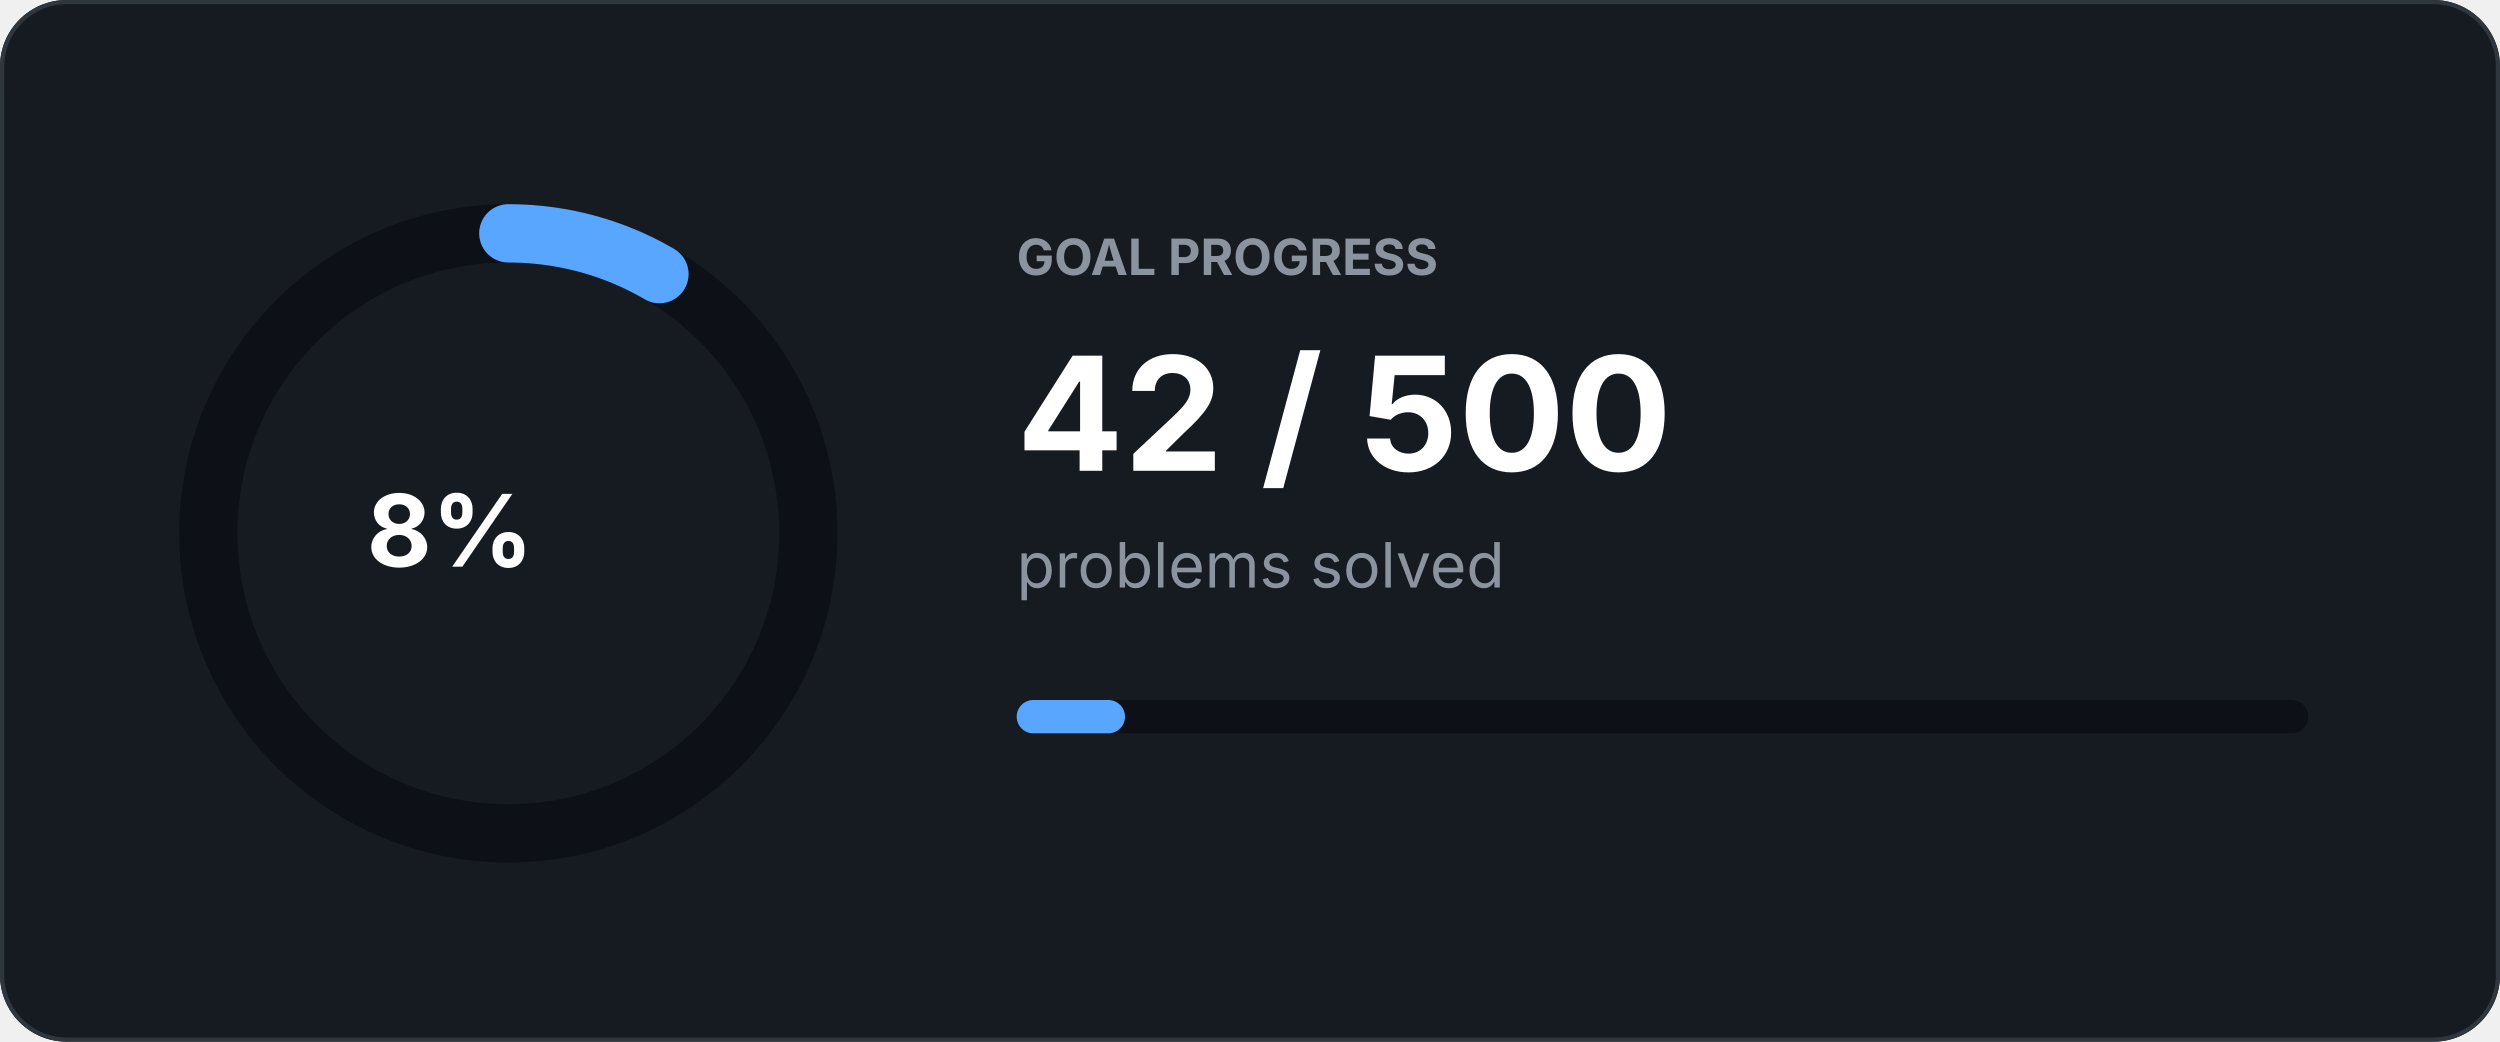
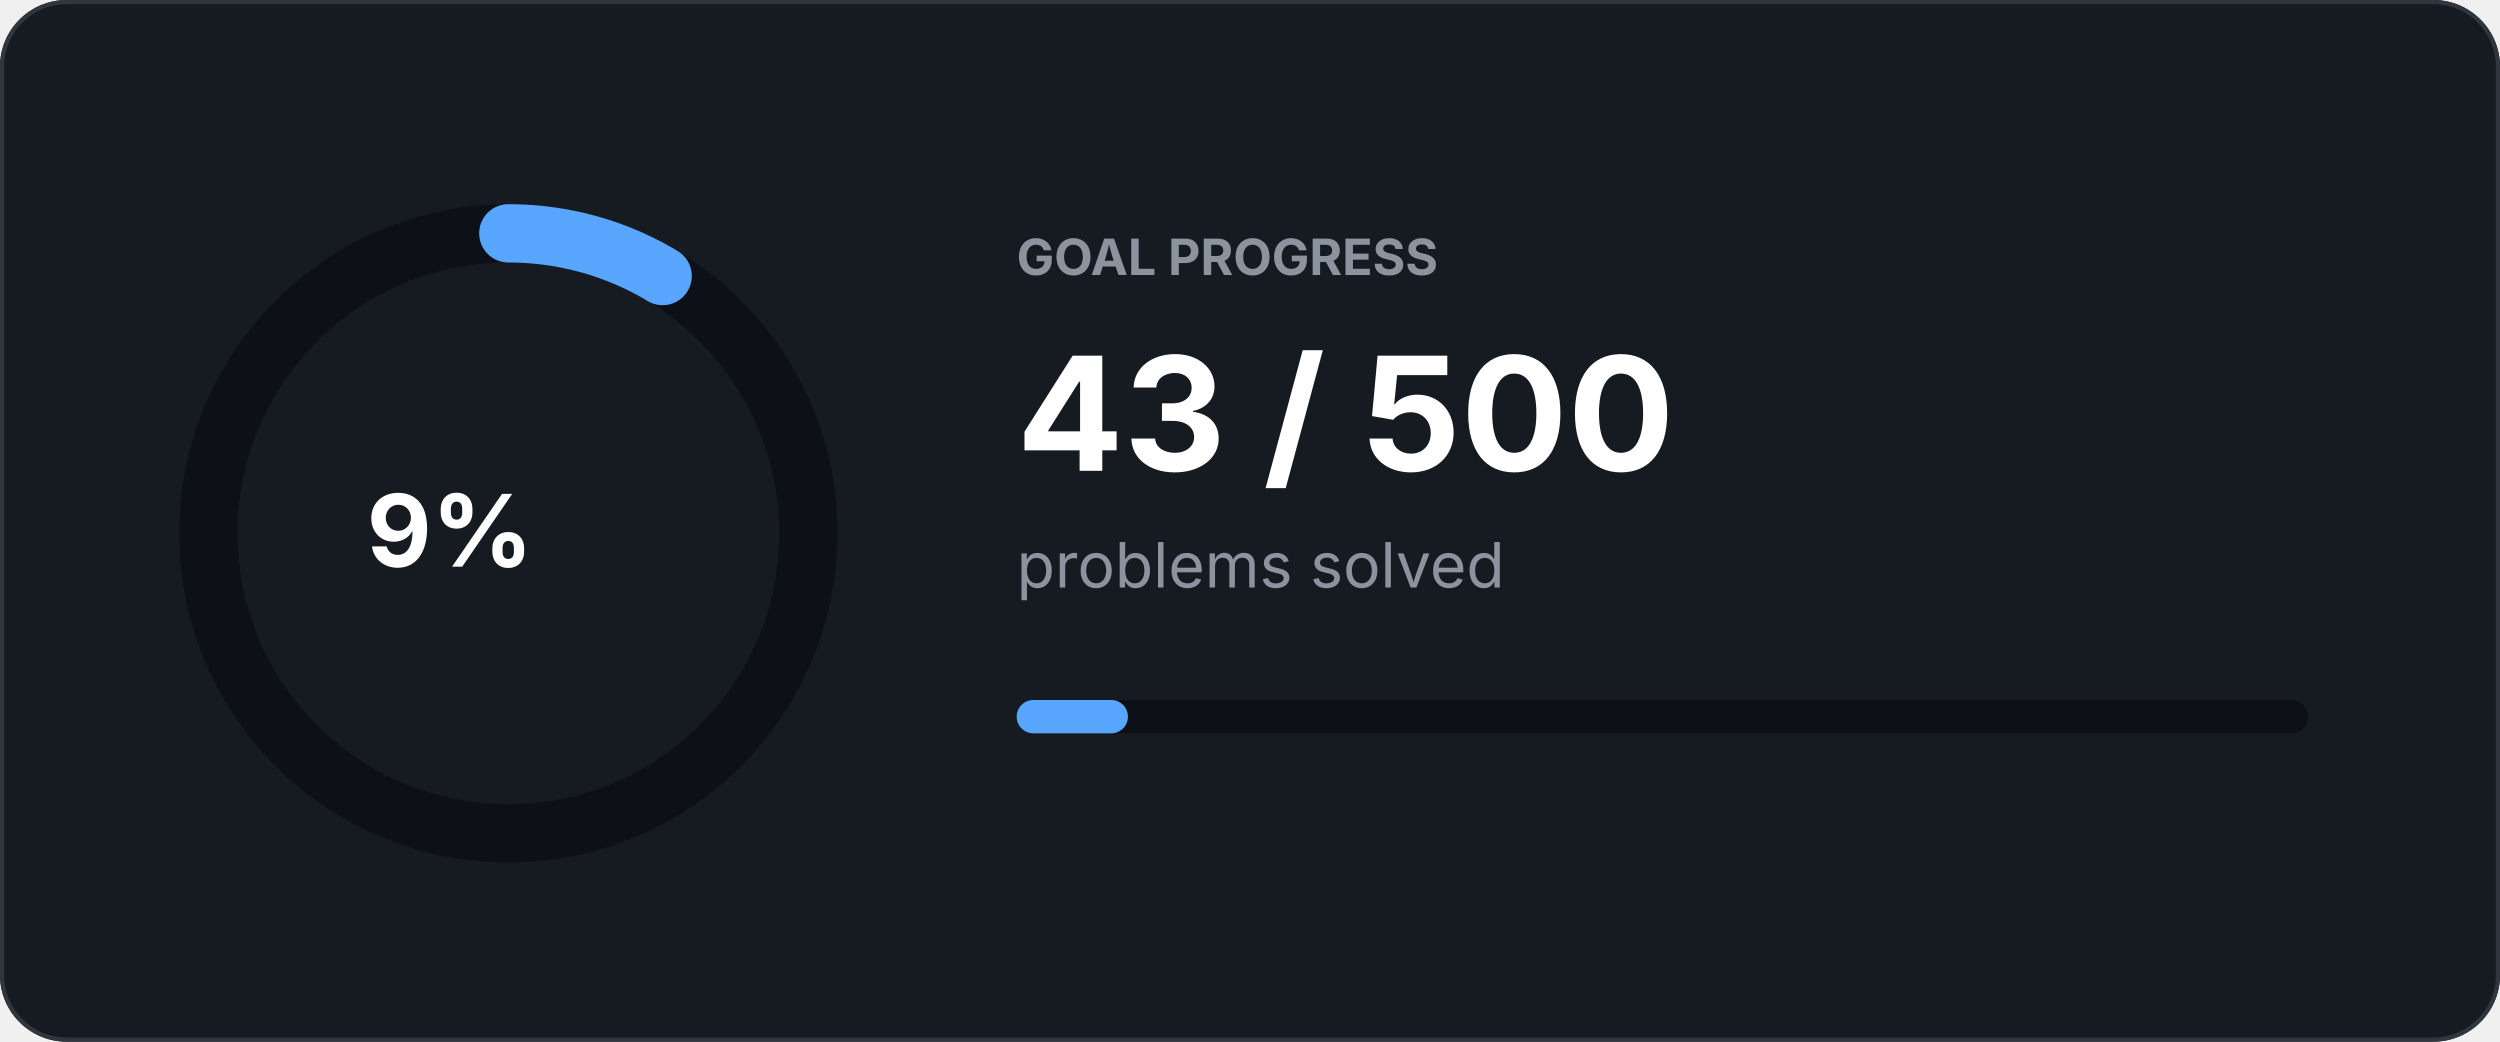
<svg xmlns="http://www.w3.org/2000/svg" width="600" height="250" viewBox="0 0 600 250">
  <rect width="100%" height="100%" rx="16" fill="#161B22" />
  <rect x="0.5" y="0.5" width="599" height="249" rx="15.5" fill="none" stroke="#30363D" />
  <circle cx="122" cy="128" r="72" fill="none" stroke="#0D1117" stroke-width="14" />
-   <circle cx="122" cy="128" r="72" fill="none" stroke="#58A6FF" stroke-width="14" stroke-linecap="round" transform="rotate(-90 122 128)" stroke-dasharray="38.0 452.4" />
-   <text x="88" y="136" fill="#FFFFFF" font-family="-apple-system,BlinkMacSystemFont,Segoe UI,sans-serif" font-size="24" font-weight="700">8%</text>
+   <circle cx="122" cy="128" r="72" fill="none" stroke="#58A6FF" stroke-width="14" stroke-linecap="round" transform="rotate(-90 122 128)" stroke-dasharray="38.9 452.4" />
+   <text x="88" y="136" fill="#FFFFFF" font-family="-apple-system,BlinkMacSystemFont,Segoe UI,sans-serif" font-size="24" font-weight="700">9%</text>
  <text x="244" y="66" fill="#8B949E" font-family="-apple-system,BlinkMacSystemFont,Segoe UI,sans-serif" font-size="12" font-weight="700">GOAL PROGRESS</text>
-   <text x="244" y="113" fill="#FFFFFF" font-family="-apple-system,BlinkMacSystemFont,Segoe UI,sans-serif" font-size="38" font-weight="700">42 / 500</text>
+   <text x="244" y="113" fill="#FFFFFF" font-family="-apple-system,BlinkMacSystemFont,Segoe UI,sans-serif" font-size="38" font-weight="700">43 / 500</text>
  <text x="244" y="141" fill="#8B949E" font-family="-apple-system,BlinkMacSystemFont,Segoe UI,sans-serif" font-size="15" font-weight="400">problems solved</text>
  <rect x="244" y="168" width="310" height="8" rx="4" fill="#0D1117" />
-   <rect x="244" y="168" width="26.0" height="8" rx="4" fill="#58A6FF" />
+   <rect x="244" y="168" width="26.7" height="8" rx="4" fill="#58A6FF" />
</svg>
